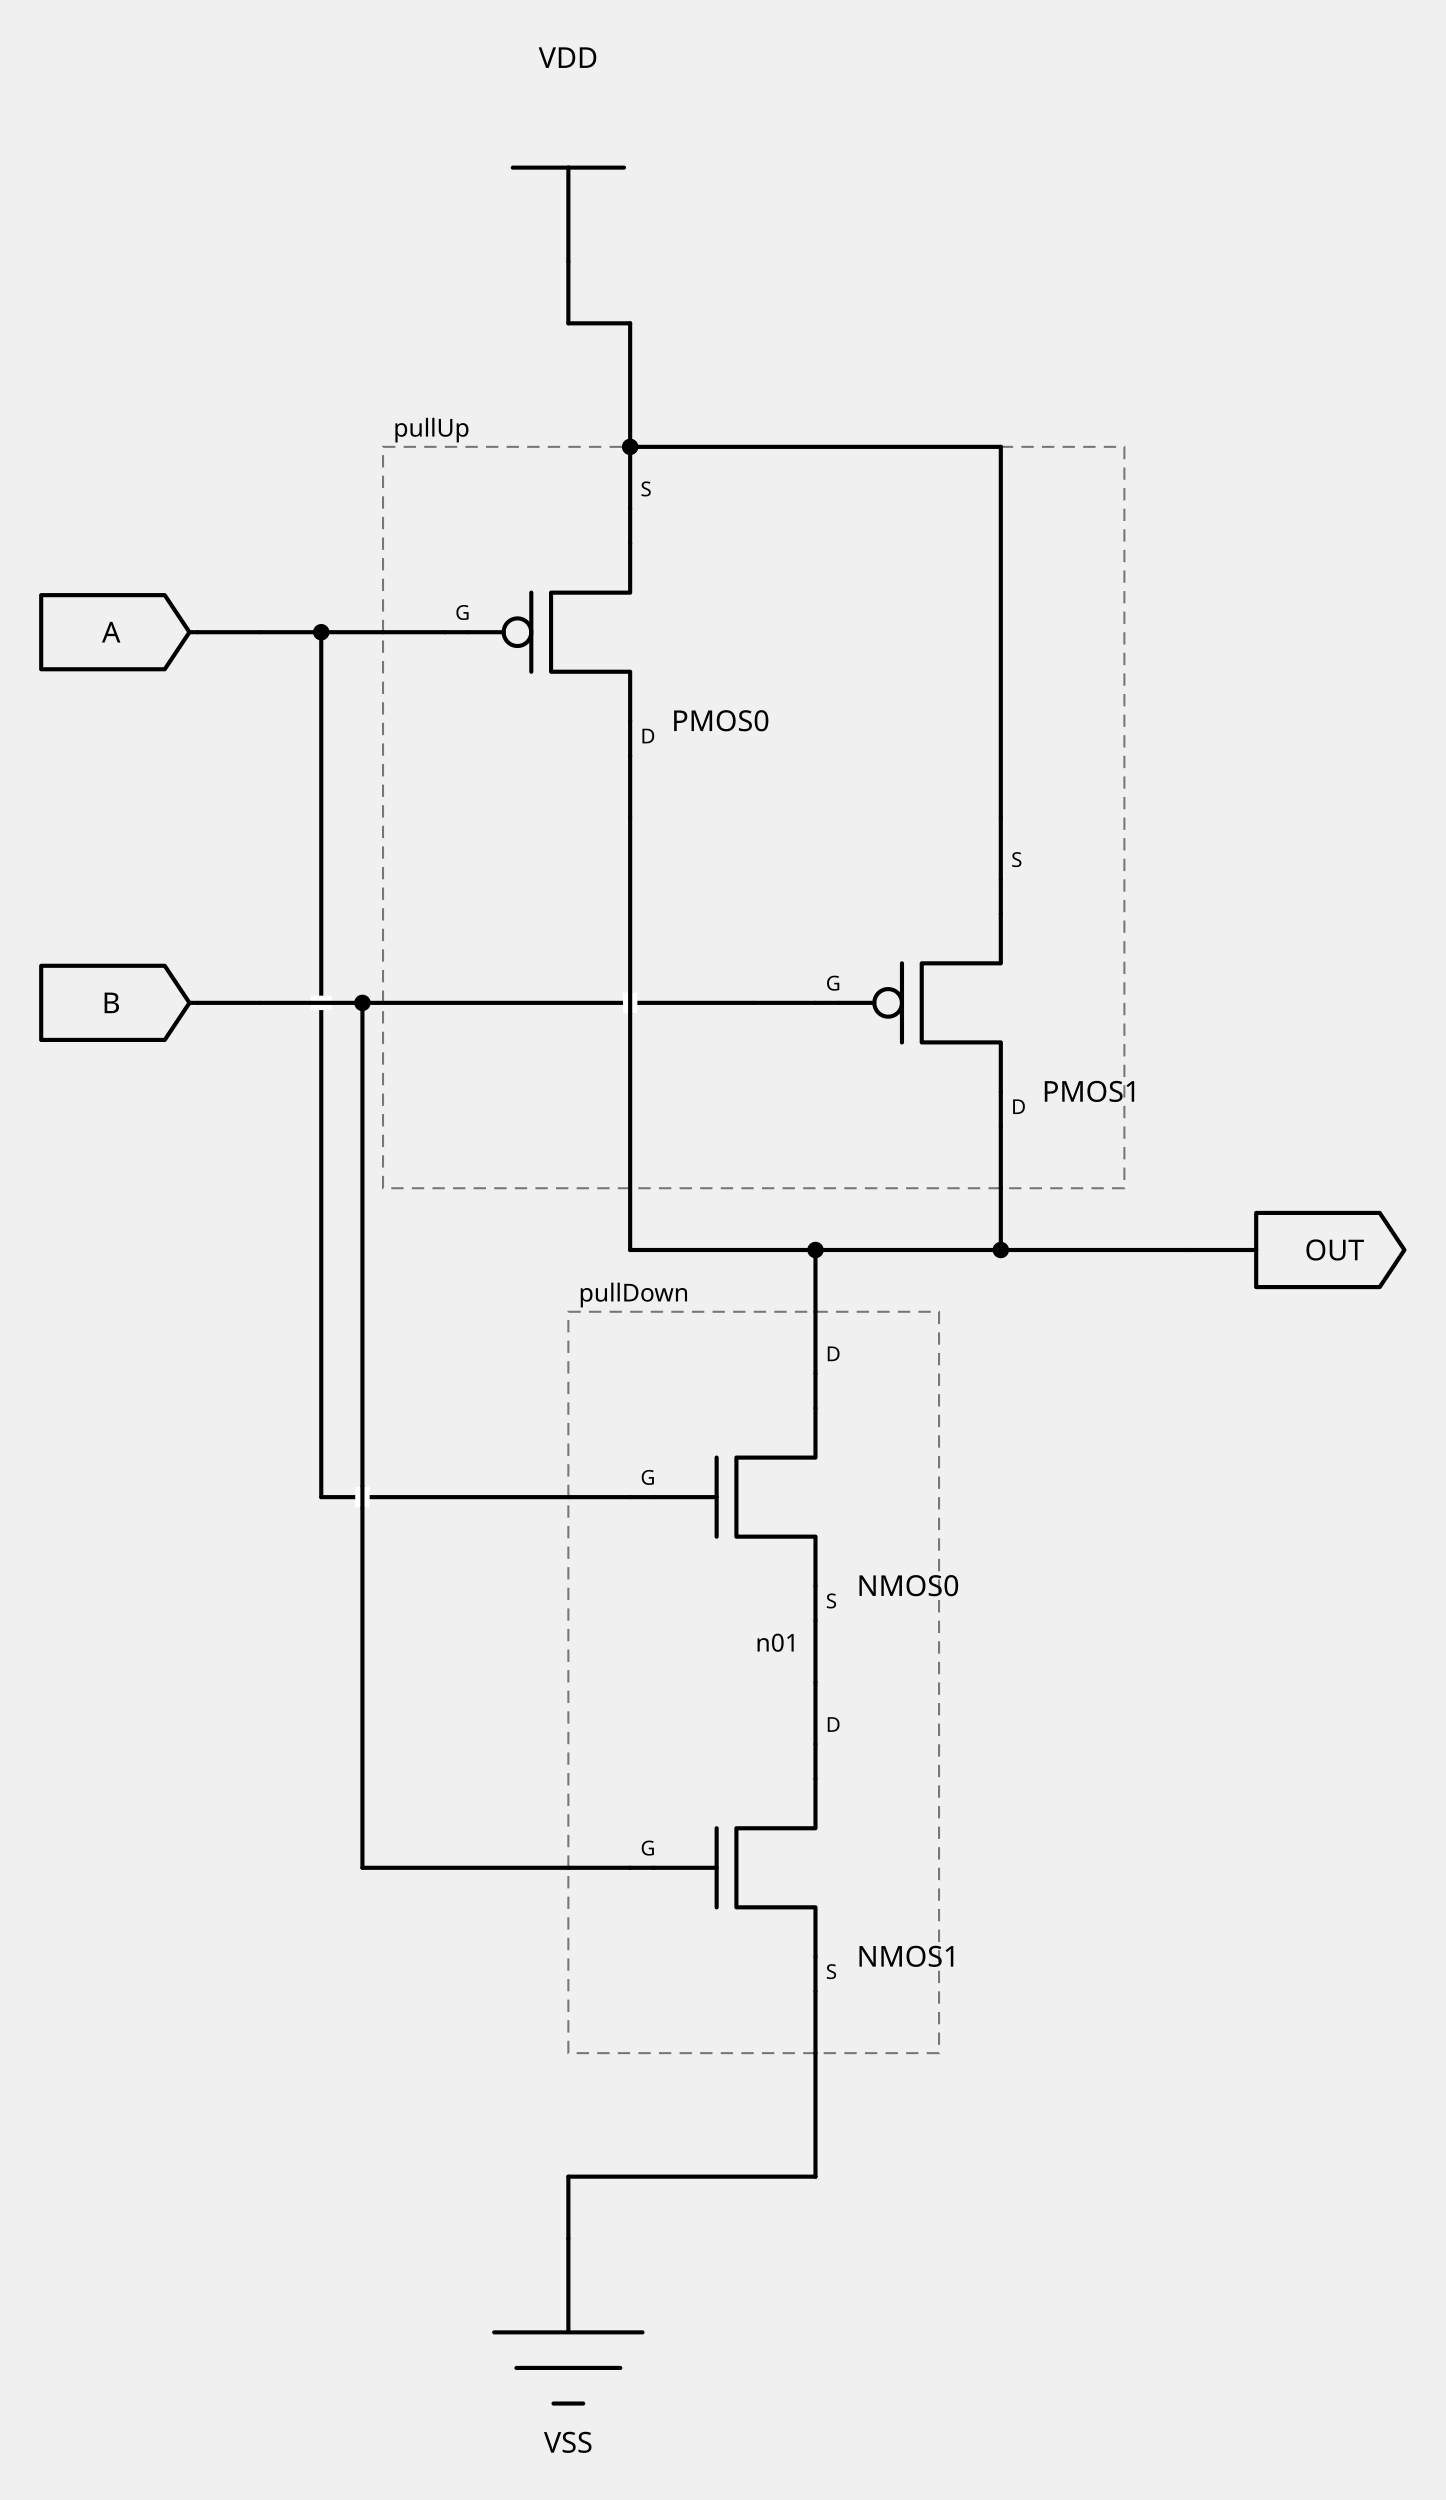
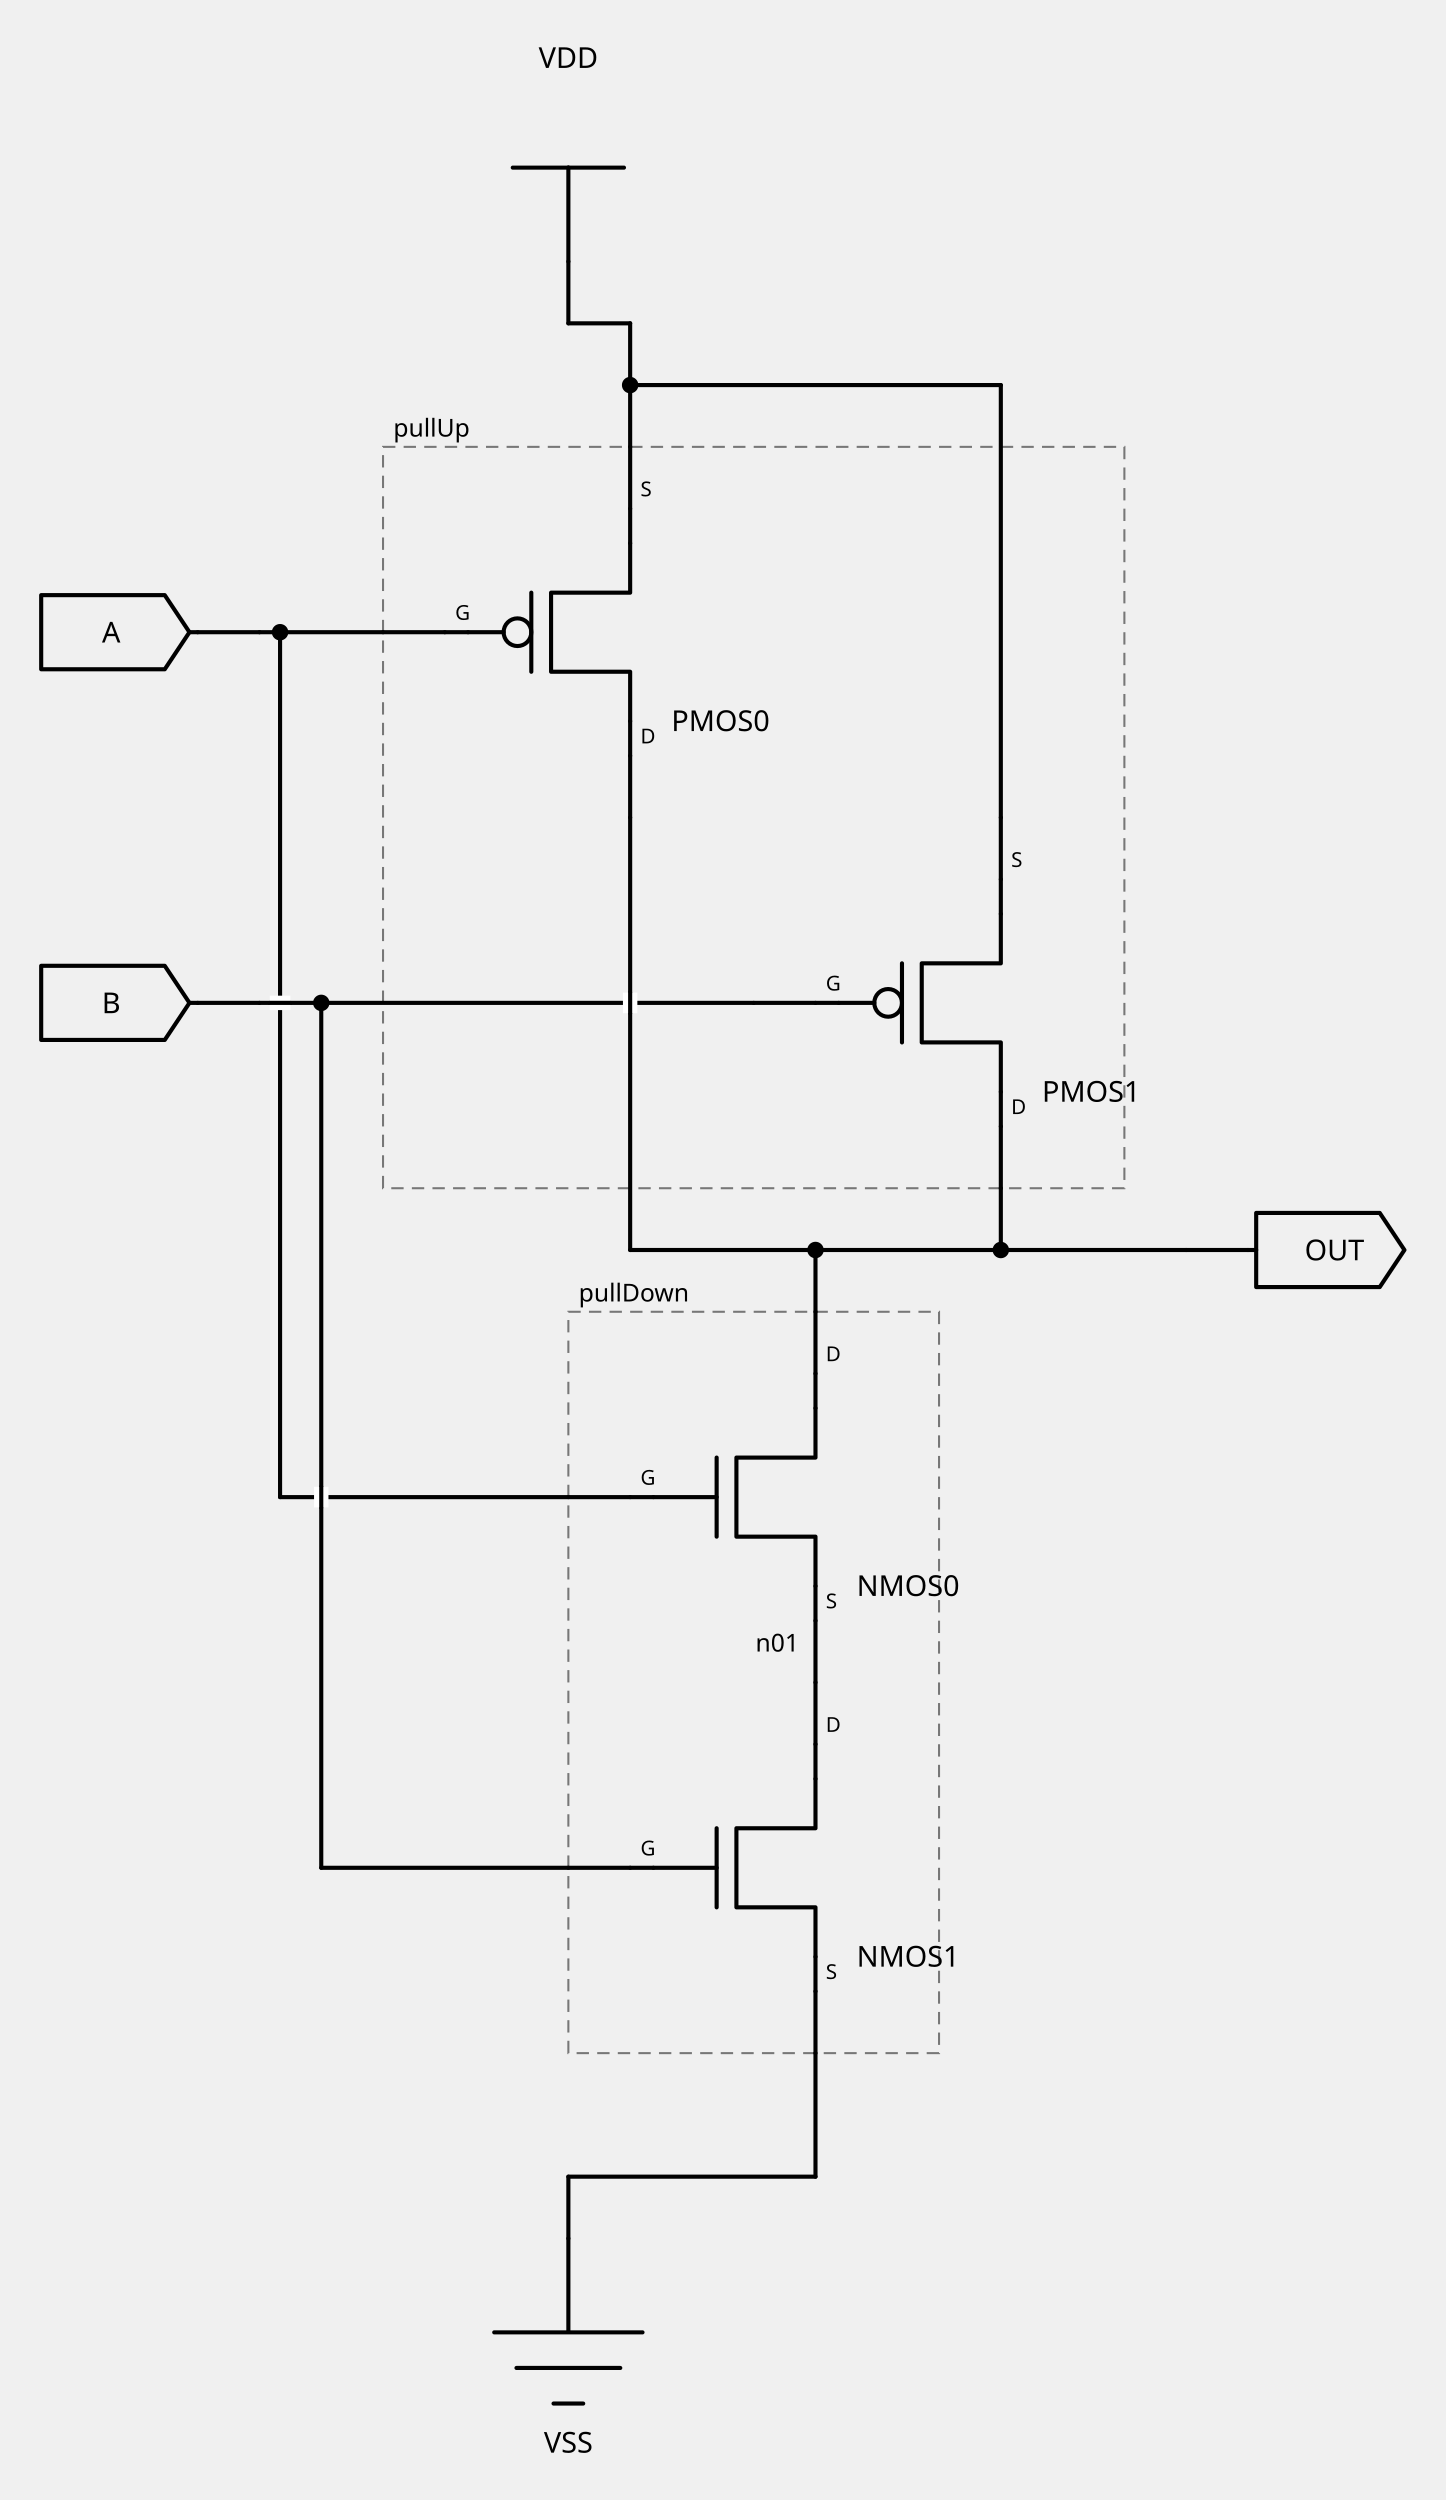
<svg xmlns="http://www.w3.org/2000/svg" id="fixture-nand2" width="702" viewBox="24 -7 702 1214" height="1214" role="graphics-document document" aria-roledescription="circuitDiagram">
  <style>#fixture-nand2{font-family:"trebuchet ms",verdana,arial,sans-serif;font-size:16px;fill:#333;}@keyframes edge-animation-frame{from{stroke-dashoffset:0;}}@keyframes dash{to{stroke-dashoffset:0;}}#fixture-nand2 .edge-animation-slow{stroke-dasharray:9,5!important;stroke-dashoffset:900;animation:dash 50s linear infinite;stroke-linecap:round;}#fixture-nand2 .edge-animation-fast{stroke-dasharray:9,5!important;stroke-dashoffset:900;animation:dash 20s linear infinite;stroke-linecap:round;}#fixture-nand2 .error-icon{fill:#552222;}#fixture-nand2 .error-text{fill:#552222;stroke:#552222;}#fixture-nand2 .edge-thickness-normal{stroke-width:1px;}#fixture-nand2 .edge-thickness-thick{stroke-width:3.5px;}#fixture-nand2 .edge-pattern-solid{stroke-dasharray:0;}#fixture-nand2 .edge-thickness-invisible{stroke-width:0;fill:none;}#fixture-nand2 .edge-pattern-dashed{stroke-dasharray:3;}#fixture-nand2 .edge-pattern-dotted{stroke-dasharray:2;}#fixture-nand2 .marker{fill:#333333;stroke:#333333;}#fixture-nand2 .marker.cross{stroke:#333333;}#fixture-nand2 svg{font-family:"trebuchet ms",verdana,arial,sans-serif;font-size:16px;}#fixture-nand2 p{margin:0;}#fixture-nand2 .node .neo-node{stroke:#9370DB;}#fixture-nand2 [data-look="neo"].node rect,#fixture-nand2 [data-look="neo"].cluster rect,#fixture-nand2 [data-look="neo"].node polygon{stroke:#9370DB;filter:drop-shadow(1px 2px 2px rgba(185, 185, 185, 1));}#fixture-nand2 [data-look="neo"].swimlane.cluster rect{filter:none;}#fixture-nand2 [data-look="neo"].node path{stroke:#9370DB;stroke-width:1px;}#fixture-nand2 [data-look="neo"].node .outer-path{filter:drop-shadow(1px 2px 2px rgba(185, 185, 185, 1));}#fixture-nand2 [data-look="neo"].node .neo-line path{stroke:#9370DB;filter:none;}#fixture-nand2 [data-look="neo"].node circle{stroke:#9370DB;filter:drop-shadow(1px 2px 2px rgba(185, 185, 185, 1));}#fixture-nand2 [data-look="neo"].node circle .state-start{fill:#000000;}#fixture-nand2 [data-look="neo"].icon-shape .icon{fill:#9370DB;filter:drop-shadow(1px 2px 2px rgba(185, 185, 185, 1));}#fixture-nand2 [data-look="neo"].icon-shape .icon-neo path{stroke:#9370DB;filter:drop-shadow(1px 2px 2px rgba(185, 185, 185, 1));}#fixture-nand2 :root{--mermaid-font-family:"trebuchet ms",verdana,arial,sans-serif;}</style>
  <g />
  <g data-circuit="drawing">
    <g data-layer="frames">
      <rect x="210" y="210" width="360" height="360" fill="none" stroke="#777" stroke-width="1" data-stage="0" stroke-dasharray="6 4" />
      <text x="215" y="205" fill="black" stroke="none" font-size="12" font-family="sans-serif">
        <tspan x="215" dy="0">pullUp</tspan>
      </text>
      <rect x="300" y="630" width="180" height="360" fill="none" stroke="#777" stroke-width="1" data-stage="1" stroke-dasharray="6 4" />
      <text x="305" y="625" fill="black" stroke="none" font-size="12" font-family="sans-serif">
        <tspan x="305" dy="0">pullDown</tspan>
      </text>
    </g>
    <g fill="none" stroke="black" stroke-width="2" stroke-linecap="round" data-layer="wires">
      <g data-net="A">
        <path d="M 120 300 L 150 300" />
        <path d="M 240 300 L 210 300" />
-         <path d="M 210 300 L 180 300" />
-         <path d="M 180 300 L 150 300" />
+         <path d="M 210 300 L 160 300" />
+         <path d="M 160 300 L 150 300" />
        <path d="M 330 720 L 300 720" />
-         <path d="M 300 720 L 180 720" />
-         <path d="M 180 720 L 180 300" />
-         <circle cx="180" cy="300" r="3" fill="black" data-junction="A" />
+         <path d="M 300 720 L 160 720" />
+         <path d="M 160 720 L 160 300" />
+         <circle cx="160" cy="300" r="3" fill="black" data-junction="A" />
      </g>
      <g data-net="B">
        <path d="M 120 480 L 150 480" />
        <path d="M 420 480 L 390 480" />
-         <path d="M 390 480 L 200 480" />
-         <path d="M 200 480 L 150 480" />
+         <path d="M 390 480 L 180 480" />
+         <path d="M 180 480 L 150 480" />
        <path d="M 330 900 L 300 900" />
-         <path d="M 300 900 L 200 900" />
-         <path d="M 200 900 L 200 480" />
-         <circle cx="200" cy="480" r="3" fill="black" data-junction="B" />
+         <path d="M 300 900 L 180 900" />
+         <path d="M 180 900 L 180 480" />
+         <circle cx="180" cy="480" r="3" fill="black" data-junction="B" />
      </g>
      <g data-net="OUT">
        <path d="M 630 600 L 600 600" />
        <path d="M 330 360 L 330 390" />
        <path d="M 330 390 L 330 600" />
        <path d="M 330 600 L 420 600" />
        <path d="M 420 600 L 510 600" />
        <path d="M 510 600 L 600 600" />
        <path d="M 510 540 L 510 570" />
        <path d="M 510 570 L 510 600" />
        <path d="M 420 660 L 420 630" />
        <path d="M 420 630 L 420 600" />
        <circle cx="420" cy="600" r="3" fill="black" data-junction="OUT" />
        <circle cx="510" cy="600" r="3" fill="black" data-junction="OUT" />
      </g>
      <g data-net="VDD">
        <path d="M 300 120 L 300 150" />
        <path d="M 330 240 L 330 210" />
-         <path d="M 330 210 L 330 150" />
+         <path d="M 330 210 L 330 180" />
+         <path d="M 330 180 L 330 150" />
        <path d="M 330 150 L 300 150" />
        <path d="M 510 420 L 510 390" />
-         <path d="M 510 390 L 510 210" />
-         <path d="M 510 210 L 330 210" />
-         <circle cx="330" cy="210" r="3" fill="black" data-junction="VDD" />
+         <path d="M 510 390 L 510 180" />
+         <path d="M 510 180 L 330 180" />
+         <circle cx="330" cy="180" r="3" fill="black" data-junction="VDD" />
      </g>
      <g data-net="VSS">
        <path d="M 300 1080 L 300 1050" />
        <path d="M 420 960 L 420 990" />
        <path d="M 420 990 L 420 1050" />
        <path d="M 420 1050 L 300 1050" />
      </g>
      <g data-net="n01">
        <path d="M 420 780 L 420 810" />
        <path d="M 420 840 L 420 810" />
      </g>
      <g data-crossing="B" data-under="A">
-         <path d="M 200 715 V 725" stroke="white" stroke-width="7" stroke-linecap="butt" />
-         <path d="M 200 715 V 725" />
+         <path d="M 180 715 V 725" stroke="white" stroke-width="7" stroke-linecap="butt" />
+         <path d="M 180 715 V 725" />
      </g>
      <g data-crossing="B" data-under="A">
-         <path d="M 175 480 H 185" stroke="white" stroke-width="7" stroke-linecap="butt" />
-         <path d="M 175 480 H 185" />
+         <path d="M 155 480 H 165" stroke="white" stroke-width="7" stroke-linecap="butt" />
+         <path d="M 155 480 H 165" />
      </g>
      <g data-crossing="OUT" data-under="B">
        <path d="M 330 475 V 485" stroke="white" stroke-width="7" stroke-linecap="butt" />
        <path d="M 330 475 V 485" />
      </g>
    </g>
    <g data-layer="symbols">
      <g transform="matrix(1 0 0 1 240 240)" data-symbol="pmos" data-device="PMOS0">
        <g id="fixture-nand2-symbol-0-0" fill="none" stroke="#000" stroke-width="2" stroke-linecap="round" stroke-linejoin="round">
          <circle cx="35.28" cy="60" r="6.72" id="fixture-nand2-symbol-0-1" stroke="#000" fill="none" stroke-width="2" />
          <path d="M 90 16.8 L 90 40.8 L 51.6 40.8 L 51.6 79.2 L 90 79.2 L 90 103.2" id="fixture-nand2-symbol-0-2" stroke="#000" fill="none" stroke-width="2" stroke-linecap="round" stroke-linejoin="round" />
          <path d="M 42 40.8 L 42 79.2" id="fixture-nand2-symbol-0-3" stroke="#000" fill="none" stroke-width="2" stroke-linecap="round" stroke-linejoin="round" />
          <path d="M 28.56 60 L 11.28 60" id="fixture-nand2-symbol-0-4" stroke="#000" fill="none" stroke-width="2" stroke-linecap="round" stroke-linejoin="round" />
          <line id="fixture-nand2-symbol-0-5" x1="0" y1="60" x2="11.28" y2="60" />
          <line id="fixture-nand2-symbol-0-6" x1="90" y1="0" x2="90" y2="16.8" />
          <line id="fixture-nand2-symbol-0-7" x1="90" y1="103.2" x2="90" y2="120" />
        </g>
      </g>
      <g transform="matrix(1 0 0 1 420 420)" data-symbol="pmos" data-device="PMOS1">
        <g id="fixture-nand2-symbol-1-0" fill="none" stroke="#000" stroke-width="2" stroke-linecap="round" stroke-linejoin="round">
          <circle cx="35.28" cy="60" r="6.72" id="fixture-nand2-symbol-1-1" stroke="#000" fill="none" stroke-width="2" />
          <path d="M 90 16.8 L 90 40.8 L 51.6 40.8 L 51.6 79.2 L 90 79.2 L 90 103.2" id="fixture-nand2-symbol-1-2" stroke="#000" fill="none" stroke-width="2" stroke-linecap="round" stroke-linejoin="round" />
          <path d="M 42 40.8 L 42 79.2" id="fixture-nand2-symbol-1-3" stroke="#000" fill="none" stroke-width="2" stroke-linecap="round" stroke-linejoin="round" />
          <path d="M 28.56 60 L 11.28 60" id="fixture-nand2-symbol-1-4" stroke="#000" fill="none" stroke-width="2" stroke-linecap="round" stroke-linejoin="round" />
          <line id="fixture-nand2-symbol-1-5" x1="0" y1="60" x2="11.28" y2="60" />
          <line id="fixture-nand2-symbol-1-6" x1="90" y1="0" x2="90" y2="16.8" />
          <line id="fixture-nand2-symbol-1-7" x1="90" y1="103.2" x2="90" y2="120" />
        </g>
      </g>
      <g transform="matrix(1 0 0 1 330 660)" data-symbol="nmos" data-device="NMOS0">
        <g id="fixture-nand2-symbol-2-0" fill="none" stroke="#000" stroke-width="2" stroke-linecap="round" stroke-linejoin="round">
          <path d="M 90 16.8 L 90 40.8 L 51.6 40.8 L 51.6 79.2 L 90 79.2 L 90 103.2" id="fixture-nand2-symbol-2-1" stroke="#000" fill="none" stroke-width="2" stroke-linecap="round" stroke-linejoin="round" />
          <path d="M 42 40.8 L 42 79.2" id="fixture-nand2-symbol-2-2" stroke="#000" fill="none" stroke-width="2" stroke-linecap="round" stroke-linejoin="round" />
          <path d="M 42 60 L 11.28 60" id="fixture-nand2-symbol-2-3" stroke="#000" fill="none" stroke-width="2" stroke-linecap="round" stroke-linejoin="round" />
          <line id="fixture-nand2-symbol-2-4" x1="0" y1="60" x2="11.28" y2="60" />
          <line id="fixture-nand2-symbol-2-5" x1="90" y1="0" x2="90" y2="16.8" />
          <line id="fixture-nand2-symbol-2-6" x1="90" y1="103.2" x2="90" y2="120" />
        </g>
      </g>
      <g transform="matrix(1 0 0 1 330 840)" data-symbol="nmos" data-device="NMOS1">
        <g id="fixture-nand2-symbol-3-0" fill="none" stroke="#000" stroke-width="2" stroke-linecap="round" stroke-linejoin="round">
          <path d="M 90 16.8 L 90 40.8 L 51.6 40.8 L 51.6 79.2 L 90 79.2 L 90 103.2" id="fixture-nand2-symbol-3-1" stroke="#000" fill="none" stroke-width="2" stroke-linecap="round" stroke-linejoin="round" />
          <path d="M 42 40.8 L 42 79.2" id="fixture-nand2-symbol-3-2" stroke="#000" fill="none" stroke-width="2" stroke-linecap="round" stroke-linejoin="round" />
          <path d="M 42 60 L 11.28 60" id="fixture-nand2-symbol-3-3" stroke="#000" fill="none" stroke-width="2" stroke-linecap="round" stroke-linejoin="round" />
          <line id="fixture-nand2-symbol-3-4" x1="0" y1="60" x2="11.28" y2="60" />
          <line id="fixture-nand2-symbol-3-5" x1="90" y1="0" x2="90" y2="16.8" />
          <line id="fixture-nand2-symbol-3-6" x1="90" y1="103.2" x2="90" y2="120" />
        </g>
      </g>
      <g transform="matrix(1 0 0 1 0 240)" data-symbol="pinIn" data-net-symbol="A">
        <g id="fixture-nand2-symbol-4-0" fill="none" stroke="#000" stroke-width="2" stroke-linecap="round" stroke-linejoin="round">
          <polygon id="fixture-nand2-symbol-4-1" points="44,42 104,42 116,60 104,78 44,78" />
          <line id="fixture-nand2-symbol-4-2" x1="116" y1="60" x2="120" y2="60" />
        </g>
      </g>
      <g transform="matrix(1 0 0 1 0 420)" data-symbol="pinIn" data-net-symbol="B">
        <g id="fixture-nand2-symbol-5-0" fill="none" stroke="#000" stroke-width="2" stroke-linecap="round" stroke-linejoin="round">
          <polygon id="fixture-nand2-symbol-5-1" points="44,42 104,42 116,60 104,78 44,78" />
          <line id="fixture-nand2-symbol-5-2" x1="116" y1="60" x2="120" y2="60" />
        </g>
      </g>
      <g transform="matrix(1 0 0 1 630 540)" data-symbol="pinOut" data-net-symbol="OUT">
        <g id="fixture-nand2-symbol-6-0" fill="none" stroke="#000" stroke-width="2" stroke-linecap="round" stroke-linejoin="round">
          <line id="fixture-nand2-symbol-6-1" x1="0" y1="60" x2="4" y2="60" />
          <polygon id="fixture-nand2-symbol-6-2" points="4,42 64,42 76,60 64,78 4,78" />
        </g>
      </g>
      <g transform="matrix(1 0 0 1 240 0)" data-symbol="supplyNet" data-net-symbol="VDD">
        <g id="fixture-nand2-symbol-7-0" fill="none" stroke="#000" stroke-width="2" stroke-linecap="round" stroke-linejoin="round">
          <path d="M 60 120 L 60 74.4" id="fixture-nand2-symbol-7-1" stroke="#000" fill="none" stroke-width="2" stroke-linecap="round" stroke-linejoin="round" />
          <path d="M 60 74.4 L 33 74.4" id="fixture-nand2-symbol-7-2" stroke="#000" fill="none" stroke-width="2" stroke-linecap="round" stroke-linejoin="round" />
          <path d="M 60 74.4 L 87 74.4" id="fixture-nand2-symbol-7-3" stroke="#000" fill="none" stroke-width="2" stroke-linecap="round" stroke-linejoin="round" />
        </g>
      </g>
      <g transform="matrix(1 0 0 1 240 1080)" data-symbol="ground" data-net-symbol="VSS">
        <g id="fixture-nand2-symbol-8-0" fill="none" stroke="#000" stroke-width="2" stroke-linecap="round" stroke-linejoin="round">
          <path d="M 60 0 L 60 45.6 L 24 45.6 L 96 45.6 M 34.8 62.88 L 85.2 62.88 M 52.8 80.16 L 67.2 80.16" id="fixture-nand2-symbol-8-1" stroke="#000" fill="none" stroke-width="2" stroke-linecap="round" stroke-linejoin="round" />
        </g>
      </g>
    </g>
    <g data-layer="labels">
      <text x="350" y="348" fill="black" stroke="none" font-size="14" font-family="sans-serif" data-device-label="PMOS0">
        <tspan x="350" dy="0">PMOS0</tspan>
      </text>
      <text x="245" y="294" fill="black" stroke="none" font-size="10" font-family="sans-serif" data-terminal="PMOS0:G">
        <tspan x="245" dy="0">G</tspan>
      </text>
      <text x="335" y="234" fill="black" stroke="none" font-size="10" font-family="sans-serif" data-terminal="PMOS0:S">
        <tspan x="335" dy="0">S</tspan>
      </text>
      <text x="335" y="354" fill="black" stroke="none" font-size="10" font-family="sans-serif" data-terminal="PMOS0:D">
        <tspan x="335" dy="0">D</tspan>
      </text>
      <text x="530" y="528" fill="black" stroke="none" font-size="14" font-family="sans-serif" data-device-label="PMOS1">
        <tspan x="530" dy="0">PMOS1</tspan>
      </text>
      <text x="425" y="474" fill="black" stroke="none" font-size="10" font-family="sans-serif" data-terminal="PMOS1:G">
        <tspan x="425" dy="0">G</tspan>
      </text>
      <text x="515" y="414" fill="black" stroke="none" font-size="10" font-family="sans-serif" data-terminal="PMOS1:S">
        <tspan x="515" dy="0">S</tspan>
      </text>
      <text x="515" y="534" fill="black" stroke="none" font-size="10" font-family="sans-serif" data-terminal="PMOS1:D">
        <tspan x="515" dy="0">D</tspan>
      </text>
      <text x="440" y="768" fill="black" stroke="none" font-size="14" font-family="sans-serif" data-device-label="NMOS0">
        <tspan x="440" dy="0">NMOS0</tspan>
      </text>
      <text x="335" y="714" fill="black" stroke="none" font-size="10" font-family="sans-serif" data-terminal="NMOS0:G">
        <tspan x="335" dy="0">G</tspan>
      </text>
      <text x="425" y="654" fill="black" stroke="none" font-size="10" font-family="sans-serif" data-terminal="NMOS0:D">
        <tspan x="425" dy="0">D</tspan>
      </text>
      <text x="425" y="774" fill="black" stroke="none" font-size="10" font-family="sans-serif" data-terminal="NMOS0:S">
        <tspan x="425" dy="0">S</tspan>
      </text>
      <text x="440" y="948" fill="black" stroke="none" font-size="14" font-family="sans-serif" data-device-label="NMOS1">
        <tspan x="440" dy="0">NMOS1</tspan>
      </text>
      <text x="335" y="894" fill="black" stroke="none" font-size="10" font-family="sans-serif" data-terminal="NMOS1:G">
        <tspan x="335" dy="0">G</tspan>
      </text>
      <text x="425" y="834" fill="black" stroke="none" font-size="10" font-family="sans-serif" data-terminal="NMOS1:D">
        <tspan x="425" dy="0">D</tspan>
      </text>
      <text x="425" y="954" fill="black" stroke="none" font-size="10" font-family="sans-serif" data-terminal="NMOS1:S">
        <tspan x="425" dy="0">S</tspan>
      </text>
      <text x="78" y="305" fill="black" stroke="none" font-size="14" font-family="sans-serif" text-anchor="middle" data-net-label="A">
        <tspan x="78" dy="0">A</tspan>
      </text>
      <text x="78" y="485" fill="black" stroke="none" font-size="14" font-family="sans-serif" text-anchor="middle" data-net-label="B">
        <tspan x="78" dy="0">B</tspan>
      </text>
      <text x="672" y="605" fill="black" stroke="none" font-size="14" font-family="sans-serif" text-anchor="middle" data-net-label="OUT">
        <tspan x="672" dy="0">OUT</tspan>
      </text>
      <text x="300" y="26" fill="black" stroke="none" font-size="14" font-family="sans-serif" text-anchor="middle" data-net-label="VDD">
        <tspan x="300" dy="0">VDD</tspan>
      </text>
      <text x="300" y="1184" fill="black" stroke="none" font-size="14" font-family="sans-serif" text-anchor="middle" data-net-label="VSS">
        <tspan x="300" dy="0">VSS</tspan>
      </text>
      <text x="412" y="795" fill="black" stroke="none" font-size="12" font-family="sans-serif" data-net-label="n01" text-anchor="end">
        <tspan x="412" dy="0">n01</tspan>
      </text>
    </g>
  </g>
</svg>
